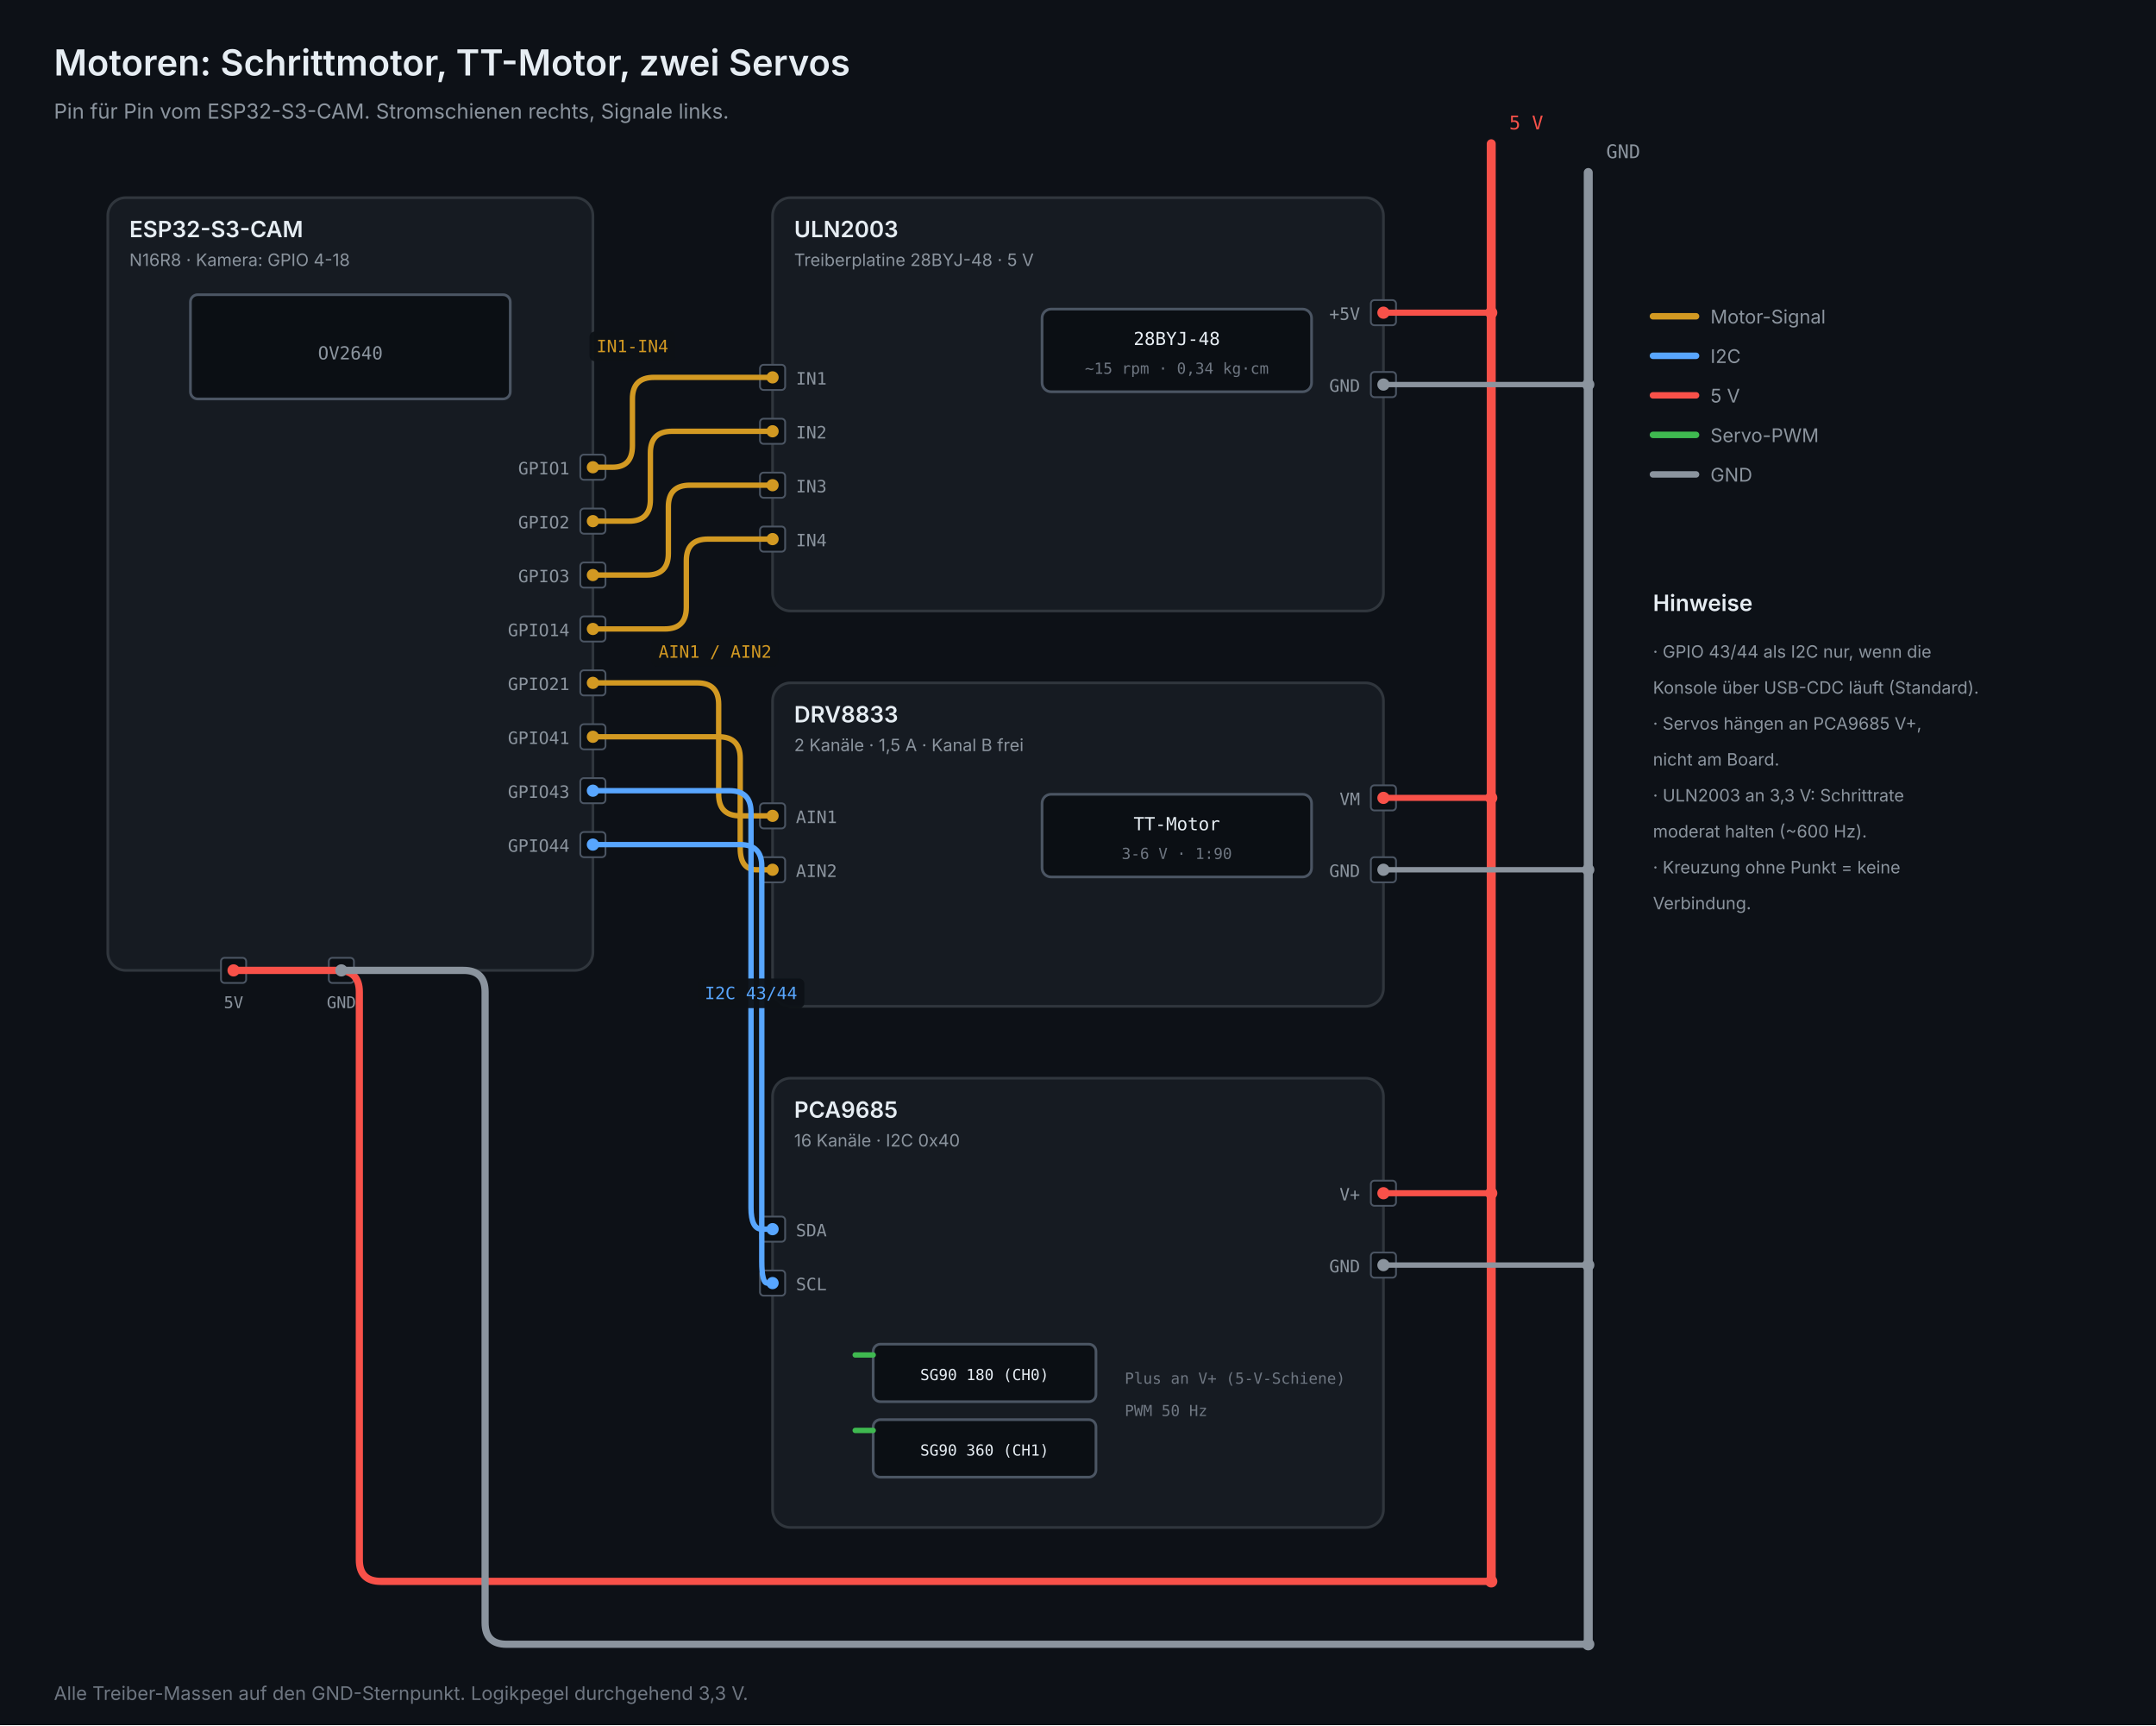
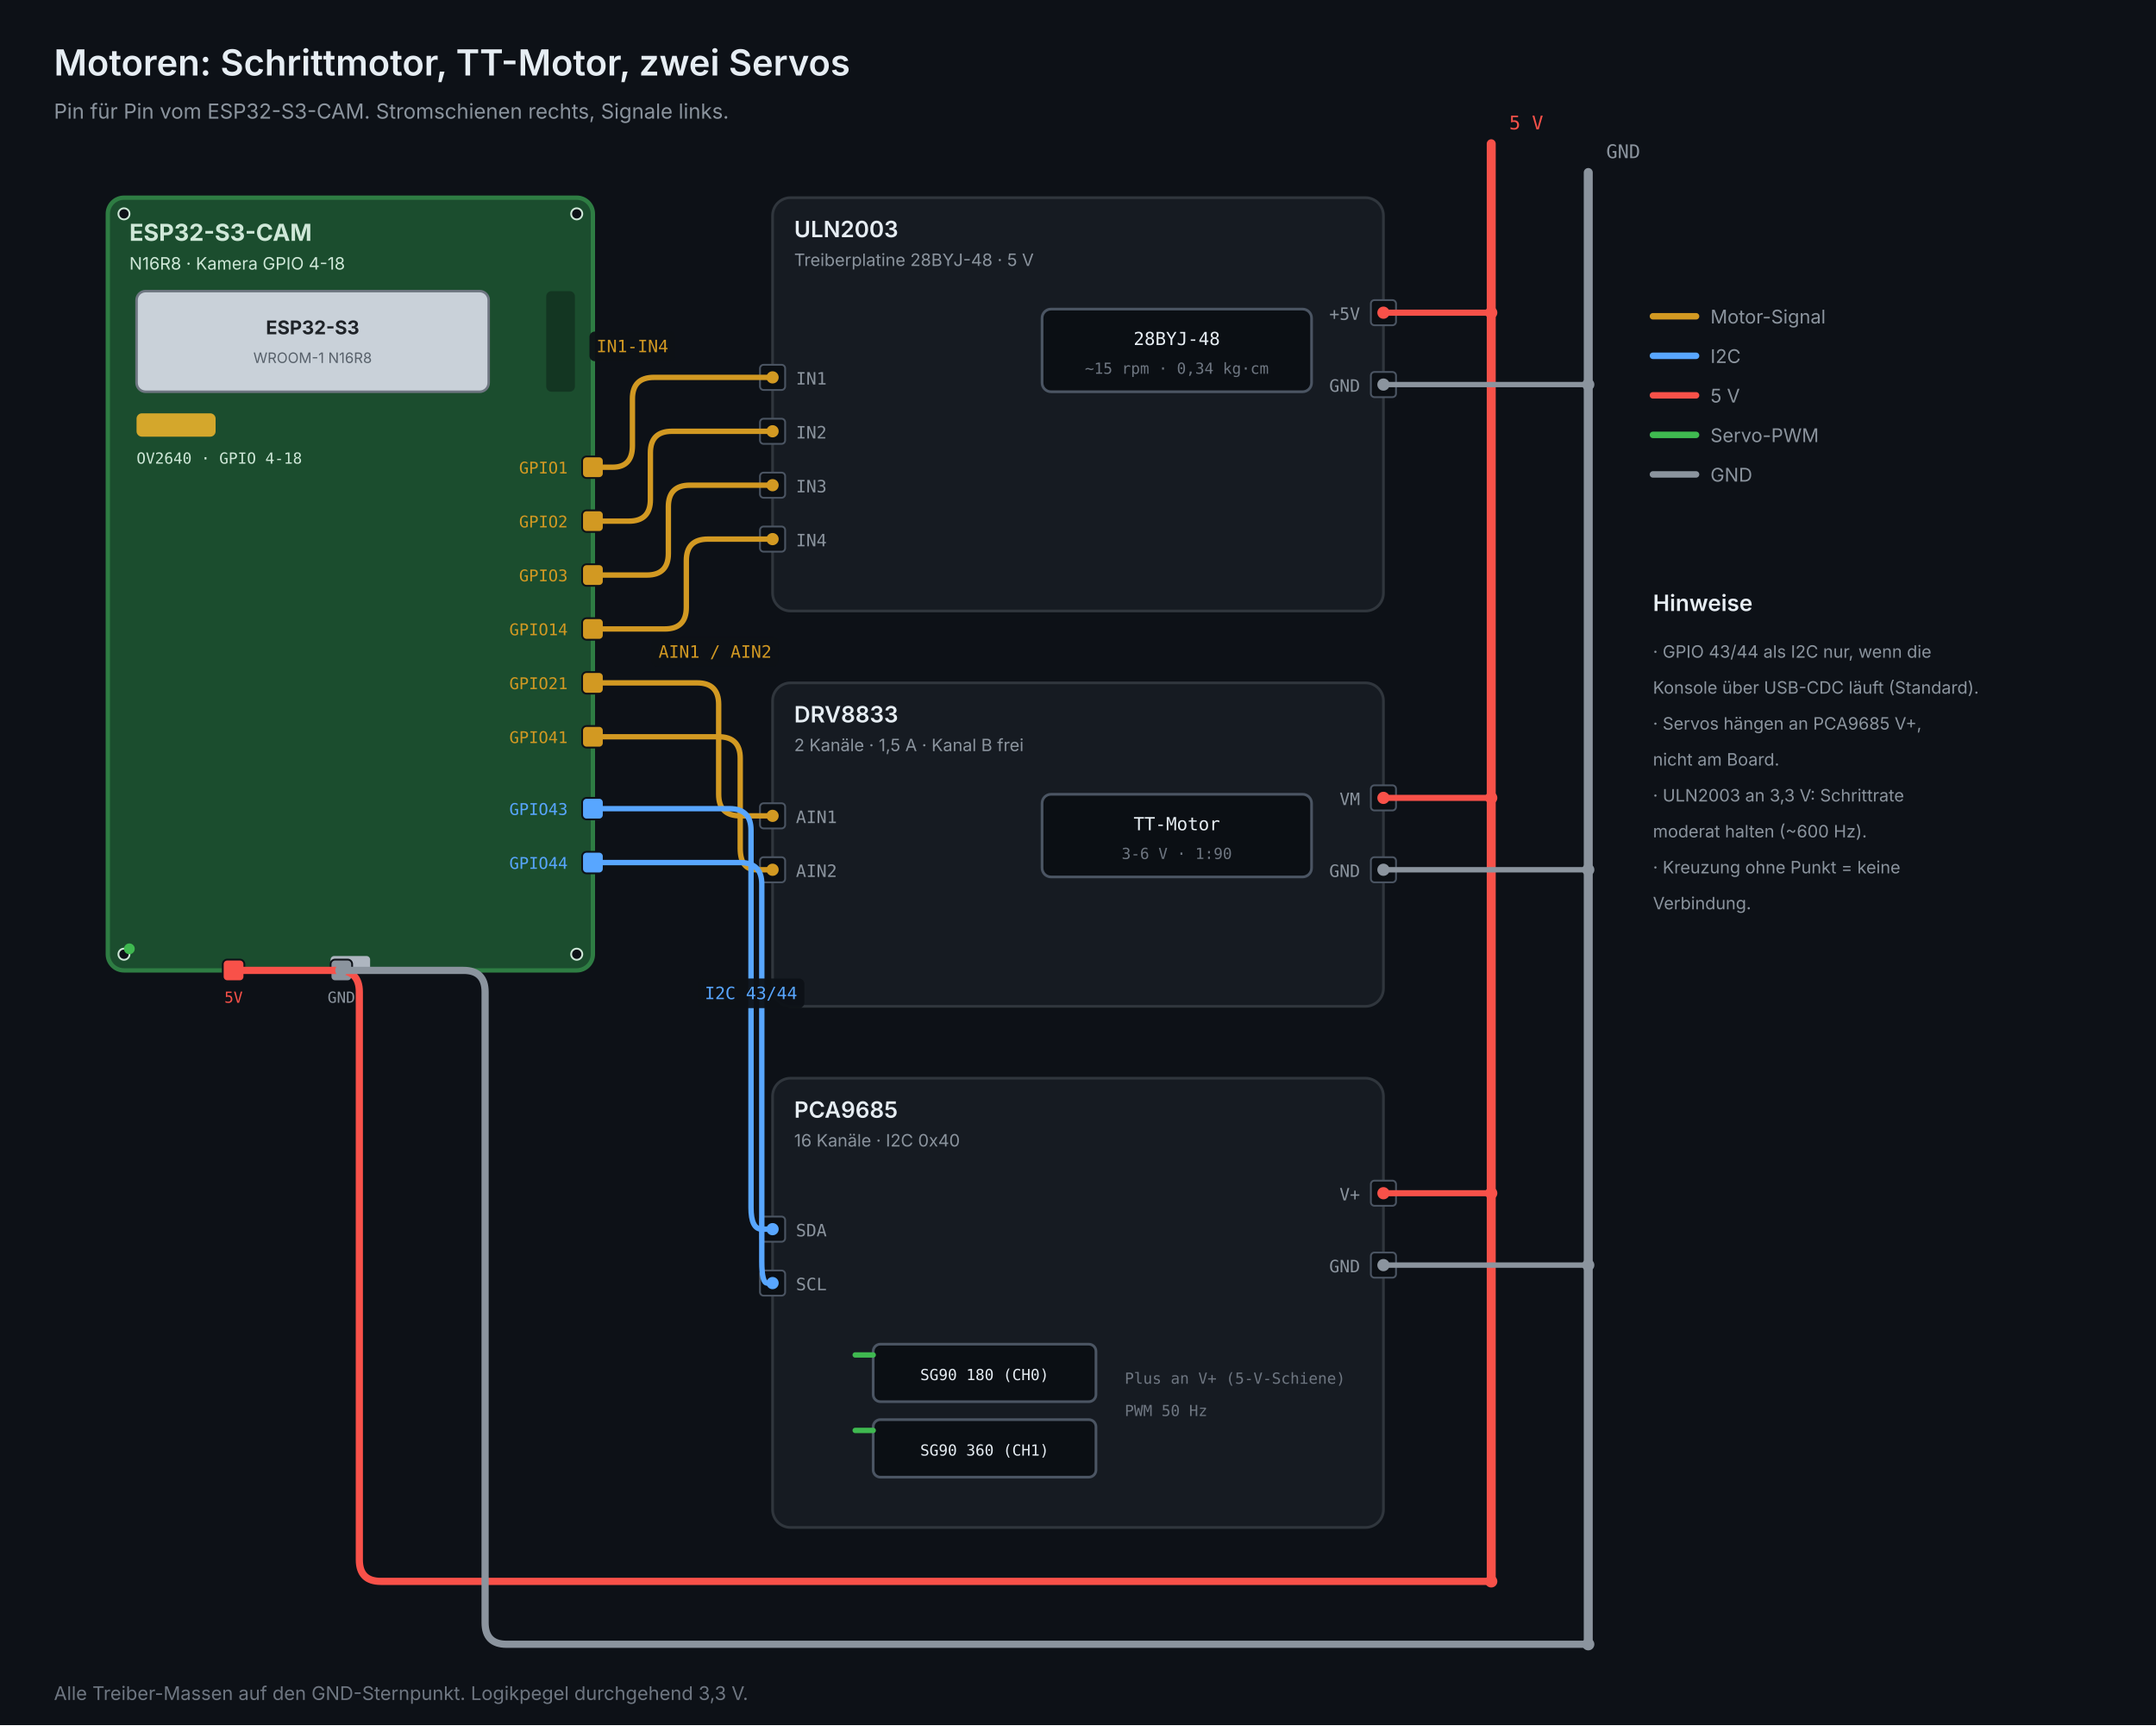
- <svg xmlns="http://www.w3.org/2000/svg" width="1200" height="960" viewBox="0 0 1200 960" role="img" aria-label="Motorverkabelung">
+ <svg xmlns="http://www.w3.org/2000/svg" width="1200" height="960" viewBox="0 0 1200 960" role="img" aria-label="Motorverkabelung (Kamera-Variante)">
  <rect width="1200" height="960" fill="#0d1117" />
  <text x="30.0" y="42.0" font-family="system-ui, -apple-system, 'Segoe UI', sans-serif" font-size="20" fill="#e6edf3" text-anchor="start" font-weight="600">Motoren: Schrittmotor, TT-Motor, zwei Servos</text>
  <text x="30.0" y="66.0" font-family="system-ui, -apple-system, 'Segoe UI', sans-serif" font-size="11.5" fill="#8b949e" text-anchor="start" font-weight="400">Pin für Pin vom ESP32-S3-CAM. Stromschienen rechts, Signale links.</text>
-   <rect x="60.0" y="110.0" width="270.0" height="430.0" rx="10" fill="#161b22" stroke="#30363d" stroke-width="1.5" />
-   <text x="72.0" y="132.0" font-family="system-ui, -apple-system, 'Segoe UI', sans-serif" font-size="12.5" fill="#e6edf3" text-anchor="start" font-weight="600">ESP32-S3-CAM</text>
-   <text x="72.0" y="148.0" font-family="system-ui, -apple-system, 'Segoe UI', sans-serif" font-size="9.5" fill="#8b949e" text-anchor="start" font-weight="400">N16R8 · Kamera: GPIO 4-18</text>
-   <rect x="106.0" y="164.0" width="178.0" height="58.0" rx="4" fill="#0b0f14" stroke="#4b5563" stroke-width="1.5" />
-   <text x="195.0" y="200.0" font-family="ui-monospace, SFMono-Regular, Menlo, Consolas, monospace" font-size="10" fill="#8b949e" text-anchor="middle" font-weight="400">OV2640</text>
-   <rect x="323.0" y="253.0" width="14.0" height="14.0" rx="2" fill="#0b0f14" stroke="#4b5563" stroke-width="1" />
-   <text x="317.0" y="264.0" font-family="ui-monospace, SFMono-Regular, Menlo, Consolas, monospace" font-size="9.5" fill="#8b949e" text-anchor="end" font-weight="400">GPIO1</text>
-   <rect x="323.0" y="283.0" width="14.0" height="14.0" rx="2" fill="#0b0f14" stroke="#4b5563" stroke-width="1" />
-   <text x="317.0" y="294.0" font-family="ui-monospace, SFMono-Regular, Menlo, Consolas, monospace" font-size="9.5" fill="#8b949e" text-anchor="end" font-weight="400">GPIO2</text>
-   <rect x="323.0" y="313.0" width="14.0" height="14.0" rx="2" fill="#0b0f14" stroke="#4b5563" stroke-width="1" />
-   <text x="317.0" y="324.0" font-family="ui-monospace, SFMono-Regular, Menlo, Consolas, monospace" font-size="9.5" fill="#8b949e" text-anchor="end" font-weight="400">GPIO3</text>
-   <rect x="323.0" y="343.0" width="14.0" height="14.0" rx="2" fill="#0b0f14" stroke="#4b5563" stroke-width="1" />
-   <text x="317.0" y="354.0" font-family="ui-monospace, SFMono-Regular, Menlo, Consolas, monospace" font-size="9.5" fill="#8b949e" text-anchor="end" font-weight="400">GPIO14</text>
-   <rect x="323.0" y="373.0" width="14.0" height="14.0" rx="2" fill="#0b0f14" stroke="#4b5563" stroke-width="1" />
-   <text x="317.0" y="384.0" font-family="ui-monospace, SFMono-Regular, Menlo, Consolas, monospace" font-size="9.5" fill="#8b949e" text-anchor="end" font-weight="400">GPIO21</text>
-   <rect x="323.0" y="403.0" width="14.0" height="14.0" rx="2" fill="#0b0f14" stroke="#4b5563" stroke-width="1" />
-   <text x="317.0" y="414.0" font-family="ui-monospace, SFMono-Regular, Menlo, Consolas, monospace" font-size="9.5" fill="#8b949e" text-anchor="end" font-weight="400">GPIO41</text>
-   <rect x="323.0" y="433.0" width="14.0" height="14.0" rx="2" fill="#0b0f14" stroke="#4b5563" stroke-width="1" />
-   <text x="317.0" y="444.0" font-family="ui-monospace, SFMono-Regular, Menlo, Consolas, monospace" font-size="9.5" fill="#8b949e" text-anchor="end" font-weight="400">GPIO43</text>
-   <rect x="323.0" y="463.0" width="14.0" height="14.0" rx="2" fill="#0b0f14" stroke="#4b5563" stroke-width="1" />
-   <text x="317.0" y="474.0" font-family="ui-monospace, SFMono-Regular, Menlo, Consolas, monospace" font-size="9.5" fill="#8b949e" text-anchor="end" font-weight="400">GPIO44</text>
-   <rect x="123.0" y="533.0" width="14.0" height="14.0" rx="2" fill="#0b0f14" stroke="#4b5563" stroke-width="1" />
-   <text x="130.0" y="561.0" font-family="ui-monospace, SFMono-Regular, Menlo, Consolas, monospace" font-size="9" fill="#8b949e" text-anchor="middle" font-weight="400">5V</text>
-   <rect x="183.0" y="533.0" width="14.0" height="14.0" rx="2" fill="#0b0f14" stroke="#4b5563" stroke-width="1" />
-   <text x="190.0" y="561.0" font-family="ui-monospace, SFMono-Regular, Menlo, Consolas, monospace" font-size="9" fill="#8b949e" text-anchor="middle" font-weight="400">GND</text>
+   <rect x="60.0" y="110.0" width="270.0" height="430.0" rx="9" fill="#1b4d2e" stroke="#2e7d43" stroke-width="2.4" />
+   <circle cx="69" cy="119" r="3.1" fill="#0d1117" stroke="#cfe8d8" stroke-width="1" />
+   <circle cx="321" cy="119" r="3.1" fill="#0d1117" stroke="#cfe8d8" stroke-width="1" />
+   <circle cx="69" cy="531" r="3.1" fill="#0d1117" stroke="#cfe8d8" stroke-width="1" />
+   <circle cx="321" cy="531" r="3.1" fill="#0d1117" stroke="#cfe8d8" stroke-width="1" />
+   <text x="72.0" y="134.0" font-family="system-ui, -apple-system, 'Segoe UI', sans-serif" font-size="13" fill="#cfe8d8" text-anchor="start" font-weight="700">ESP32-S3-CAM</text>
+   <text x="72.0" y="150.0" font-family="system-ui, -apple-system, 'Segoe UI', sans-serif" font-size="9.5" fill="#cfe8d8" text-anchor="start" font-weight="400">N16R8 · Kamera GPIO 4-18</text>
+   <rect x="304.0" y="162.0" width="16.0" height="56.0" rx="3" fill="#133622" stroke-width="1.5" />
+   <rect x="76.0" y="162.0" width="196.0" height="56.0" rx="5" fill="#c9d1d9" stroke="#6e7681" stroke-width="1.4" />
+   <text x="174.0" y="186.0" font-family="system-ui, -apple-system, 'Segoe UI', sans-serif" font-size="10.5" fill="#1f2328" text-anchor="middle" font-weight="700">ESP32-S3</text>
+   <text x="174.0" y="202.0" font-family="system-ui, -apple-system, 'Segoe UI', sans-serif" font-size="8" fill="#57606a" text-anchor="middle" font-weight="400">WROOM-1 N16R8</text>
+   <rect x="76.0" y="230.0" width="44.0" height="13.0" rx="3" fill="#d4a72c" stroke-width="1.5" />
+   <text x="76.0" y="258.0" font-family="ui-monospace, SFMono-Regular, Menlo, Consolas, monospace" font-size="8.5" fill="#cfe8d8" text-anchor="start" font-weight="400">OV2640 · GPIO 4-18</text>
+   <rect x="184.0" y="532.0" width="22.0" height="8.0" rx="2" fill="#aeb6c0" stroke-width="1.5" />
+   <circle cx="72" cy="528" r="3" fill="#3fb950" />
+   <rect x="324.0" y="254.0" width="12.0" height="12.0" rx="2.5" fill="#d29922" stroke="#0d1117" stroke-width="1" />
+   <text x="316.0" y="263.5" font-family="ui-monospace, SFMono-Regular, Menlo, Consolas, monospace" font-size="9" fill="#d29922" text-anchor="end" font-weight="400">GPIO1</text>
+   <rect x="324.0" y="284.0" width="12.0" height="12.0" rx="2.5" fill="#d29922" stroke="#0d1117" stroke-width="1" />
+   <text x="316.0" y="293.5" font-family="ui-monospace, SFMono-Regular, Menlo, Consolas, monospace" font-size="9" fill="#d29922" text-anchor="end" font-weight="400">GPIO2</text>
+   <rect x="324.0" y="314.0" width="12.0" height="12.0" rx="2.5" fill="#d29922" stroke="#0d1117" stroke-width="1" />
+   <text x="316.0" y="323.5" font-family="ui-monospace, SFMono-Regular, Menlo, Consolas, monospace" font-size="9" fill="#d29922" text-anchor="end" font-weight="400">GPIO3</text>
+   <rect x="324.0" y="344.0" width="12.0" height="12.0" rx="2.5" fill="#d29922" stroke="#0d1117" stroke-width="1" />
+   <text x="316.0" y="353.5" font-family="ui-monospace, SFMono-Regular, Menlo, Consolas, monospace" font-size="9" fill="#d29922" text-anchor="end" font-weight="400">GPIO14</text>
+   <rect x="324.0" y="374.0" width="12.0" height="12.0" rx="2.5" fill="#d29922" stroke="#0d1117" stroke-width="1" />
+   <text x="316.0" y="383.5" font-family="ui-monospace, SFMono-Regular, Menlo, Consolas, monospace" font-size="9" fill="#d29922" text-anchor="end" font-weight="400">GPIO21</text>
+   <rect x="324.0" y="404.0" width="12.0" height="12.0" rx="2.5" fill="#d29922" stroke="#0d1117" stroke-width="1" />
+   <text x="316.0" y="413.5" font-family="ui-monospace, SFMono-Regular, Menlo, Consolas, monospace" font-size="9" fill="#d29922" text-anchor="end" font-weight="400">GPIO41</text>
+   <rect x="324.0" y="444.0" width="12.0" height="12.0" rx="2.5" fill="#58a6ff" stroke="#0d1117" stroke-width="1" />
+   <text x="316.0" y="453.5" font-family="ui-monospace, SFMono-Regular, Menlo, Consolas, monospace" font-size="9" fill="#58a6ff" text-anchor="end" font-weight="400">GPIO43</text>
+   <rect x="324.0" y="474.0" width="12.0" height="12.0" rx="2.5" fill="#58a6ff" stroke="#0d1117" stroke-width="1" />
+   <text x="316.0" y="483.5" font-family="ui-monospace, SFMono-Regular, Menlo, Consolas, monospace" font-size="9" fill="#58a6ff" text-anchor="end" font-weight="400">GPIO44</text>
+   <rect x="124.0" y="534.0" width="12.0" height="12.0" rx="2.5" fill="#f85149" stroke="#0d1117" stroke-width="1" />
+   <text x="130.0" y="558.0" font-family="ui-monospace, SFMono-Regular, Menlo, Consolas, monospace" font-size="8.5" fill="#f85149" text-anchor="middle" font-weight="400">5V</text>
+   <rect x="184.0" y="534.0" width="12.0" height="12.0" rx="2.5" fill="#8b949e" stroke="#0d1117" stroke-width="1" />
+   <text x="190.0" y="558.0" font-family="ui-monospace, SFMono-Regular, Menlo, Consolas, monospace" font-size="8.5" fill="#8b949e" text-anchor="middle" font-weight="400">GND</text>
  <rect x="430.0" y="110.0" width="340.0" height="230.0" rx="10" fill="#161b22" stroke="#30363d" stroke-width="1.5" />
  <text x="442.0" y="132.0" font-family="system-ui, -apple-system, 'Segoe UI', sans-serif" font-size="12.5" fill="#e6edf3" text-anchor="start" font-weight="600">ULN2003</text>
  <text x="442.0" y="148.0" font-family="system-ui, -apple-system, 'Segoe UI', sans-serif" font-size="9.5" fill="#8b949e" text-anchor="start" font-weight="400">Treiberplatine 28BYJ-48 · 5 V</text>
  <rect x="423.0" y="203.0" width="14.0" height="14.0" rx="2" fill="#0b0f14" stroke="#4b5563" stroke-width="1" />
  <text x="443.0" y="214.0" font-family="ui-monospace, SFMono-Regular, Menlo, Consolas, monospace" font-size="9.5" fill="#8b949e" text-anchor="start" font-weight="400">IN1</text>
  <rect x="423.0" y="233.0" width="14.0" height="14.0" rx="2" fill="#0b0f14" stroke="#4b5563" stroke-width="1" />
  <text x="443.0" y="244.0" font-family="ui-monospace, SFMono-Regular, Menlo, Consolas, monospace" font-size="9.5" fill="#8b949e" text-anchor="start" font-weight="400">IN2</text>
  <rect x="423.0" y="263.0" width="14.0" height="14.0" rx="2" fill="#0b0f14" stroke="#4b5563" stroke-width="1" />
  <text x="443.0" y="274.0" font-family="ui-monospace, SFMono-Regular, Menlo, Consolas, monospace" font-size="9.5" fill="#8b949e" text-anchor="start" font-weight="400">IN3</text>
  <rect x="423.0" y="293.0" width="14.0" height="14.0" rx="2" fill="#0b0f14" stroke="#4b5563" stroke-width="1" />
  <text x="443.0" y="304.0" font-family="ui-monospace, SFMono-Regular, Menlo, Consolas, monospace" font-size="9.5" fill="#8b949e" text-anchor="start" font-weight="400">IN4</text>
  <rect x="580.0" y="172.0" width="150.0" height="46.0" rx="5" fill="#0b0f14" stroke="#4b5563" stroke-width="1.5" />
  <text x="655.0" y="192.0" font-family="ui-monospace, SFMono-Regular, Menlo, Consolas, monospace" font-size="10" fill="#e6edf3" text-anchor="middle" font-weight="400">28BYJ-48</text>
  <text x="655.0" y="208.0" font-family="ui-monospace, SFMono-Regular, Menlo, Consolas, monospace" font-size="8.5" fill="#6e7681" text-anchor="middle" font-weight="400">~15 rpm · 0,34 kg·cm</text>
  <rect x="763.0" y="167.0" width="14.0" height="14.0" rx="2" fill="#0b0f14" stroke="#4b5563" stroke-width="1" />
  <text x="757.0" y="178.0" font-family="ui-monospace, SFMono-Regular, Menlo, Consolas, monospace" font-size="9.5" fill="#8b949e" text-anchor="end" font-weight="400">+5V</text>
  <rect x="763.0" y="207.0" width="14.0" height="14.0" rx="2" fill="#0b0f14" stroke="#4b5563" stroke-width="1" />
  <text x="757.0" y="218.0" font-family="ui-monospace, SFMono-Regular, Menlo, Consolas, monospace" font-size="9.5" fill="#8b949e" text-anchor="end" font-weight="400">GND</text>
  <rect x="430.0" y="380.0" width="340.0" height="180.0" rx="10" fill="#161b22" stroke="#30363d" stroke-width="1.5" />
  <text x="442.0" y="402.0" font-family="system-ui, -apple-system, 'Segoe UI', sans-serif" font-size="12.5" fill="#e6edf3" text-anchor="start" font-weight="600">DRV8833</text>
  <text x="442.0" y="418.0" font-family="system-ui, -apple-system, 'Segoe UI', sans-serif" font-size="9.5" fill="#8b949e" text-anchor="start" font-weight="400">2 Kanäle · 1,5 A · Kanal B frei</text>
  <rect x="423.0" y="447.0" width="14.0" height="14.0" rx="2" fill="#0b0f14" stroke="#4b5563" stroke-width="1" />
  <text x="443.0" y="458.0" font-family="ui-monospace, SFMono-Regular, Menlo, Consolas, monospace" font-size="9.5" fill="#8b949e" text-anchor="start" font-weight="400">AIN1</text>
  <rect x="423.0" y="477.0" width="14.0" height="14.0" rx="2" fill="#0b0f14" stroke="#4b5563" stroke-width="1" />
  <text x="443.0" y="488.0" font-family="ui-monospace, SFMono-Regular, Menlo, Consolas, monospace" font-size="9.5" fill="#8b949e" text-anchor="start" font-weight="400">AIN2</text>
  <rect x="580.0" y="442.0" width="150.0" height="46.0" rx="5" fill="#0b0f14" stroke="#4b5563" stroke-width="1.5" />
  <text x="655.0" y="462.0" font-family="ui-monospace, SFMono-Regular, Menlo, Consolas, monospace" font-size="10" fill="#e6edf3" text-anchor="middle" font-weight="400">TT-Motor</text>
  <text x="655.0" y="478.0" font-family="ui-monospace, SFMono-Regular, Menlo, Consolas, monospace" font-size="8.5" fill="#6e7681" text-anchor="middle" font-weight="400">3-6 V · 1:90</text>
  <rect x="763.0" y="437.0" width="14.0" height="14.0" rx="2" fill="#0b0f14" stroke="#4b5563" stroke-width="1" />
  <text x="757.0" y="448.0" font-family="ui-monospace, SFMono-Regular, Menlo, Consolas, monospace" font-size="9.5" fill="#8b949e" text-anchor="end" font-weight="400">VM</text>
  <rect x="763.0" y="477.0" width="14.0" height="14.0" rx="2" fill="#0b0f14" stroke="#4b5563" stroke-width="1" />
  <text x="757.0" y="488.0" font-family="ui-monospace, SFMono-Regular, Menlo, Consolas, monospace" font-size="9.5" fill="#8b949e" text-anchor="end" font-weight="400">GND</text>
  <rect x="430.0" y="600.0" width="340.0" height="250.0" rx="10" fill="#161b22" stroke="#30363d" stroke-width="1.5" />
  <text x="442.0" y="622.0" font-family="system-ui, -apple-system, 'Segoe UI', sans-serif" font-size="12.5" fill="#e6edf3" text-anchor="start" font-weight="600">PCA9685</text>
  <text x="442.0" y="638.0" font-family="system-ui, -apple-system, 'Segoe UI', sans-serif" font-size="9.5" fill="#8b949e" text-anchor="start" font-weight="400">16 Kanäle · I2C 0x40</text>
  <rect x="423.0" y="677.0" width="14.0" height="14.0" rx="2" fill="#0b0f14" stroke="#4b5563" stroke-width="1" />
  <text x="443.0" y="688.0" font-family="ui-monospace, SFMono-Regular, Menlo, Consolas, monospace" font-size="9.5" fill="#8b949e" text-anchor="start" font-weight="400">SDA</text>
  <rect x="423.0" y="707.0" width="14.0" height="14.0" rx="2" fill="#0b0f14" stroke="#4b5563" stroke-width="1" />
  <text x="443.0" y="718.0" font-family="ui-monospace, SFMono-Regular, Menlo, Consolas, monospace" font-size="9.5" fill="#8b949e" text-anchor="start" font-weight="400">SCL</text>
  <rect x="486.0" y="748.0" width="124.0" height="32.0" rx="4" fill="#0b0f14" stroke="#4b5563" stroke-width="1.5" />
  <text x="548.0" y="768.0" font-family="ui-monospace, SFMono-Regular, Menlo, Consolas, monospace" font-size="8.5" fill="#e6edf3" text-anchor="middle" font-weight="400">SG90 180 (CH0)</text>
  <rect x="486.0" y="790.0" width="124.0" height="32.0" rx="4" fill="#0b0f14" stroke="#4b5563" stroke-width="1.5" />
  <text x="548.0" y="810.0" font-family="ui-monospace, SFMono-Regular, Menlo, Consolas, monospace" font-size="8.5" fill="#e6edf3" text-anchor="middle" font-weight="400">SG90 360 (CH1)</text>
  <path d="M 476,754 L 486,754" fill="none" stroke="#3fb950" stroke-width="3" stroke-linecap="round" stroke-linejoin="round" opacity="1.0" />
  <path d="M 476,796 L 486,796" fill="none" stroke="#3fb950" stroke-width="3" stroke-linecap="round" stroke-linejoin="round" opacity="1.0" />
  <text x="626.0" y="770.0" font-family="ui-monospace, SFMono-Regular, Menlo, Consolas, monospace" font-size="8.5" fill="#6e7681" text-anchor="start" font-weight="400">Plus an V+ (5-V-Schiene)</text>
  <text x="626.0" y="788.0" font-family="ui-monospace, SFMono-Regular, Menlo, Consolas, monospace" font-size="8.5" fill="#6e7681" text-anchor="start" font-weight="400">PWM 50 Hz</text>
  <rect x="763.0" y="657.0" width="14.0" height="14.0" rx="2" fill="#0b0f14" stroke="#4b5563" stroke-width="1" />
  <text x="757.0" y="668.0" font-family="ui-monospace, SFMono-Regular, Menlo, Consolas, monospace" font-size="9.5" fill="#8b949e" text-anchor="end" font-weight="400">V+</text>
  <rect x="763.0" y="697.0" width="14.0" height="14.0" rx="2" fill="#0b0f14" stroke="#4b5563" stroke-width="1" />
  <text x="757.0" y="708.0" font-family="ui-monospace, SFMono-Regular, Menlo, Consolas, monospace" font-size="9.5" fill="#8b949e" text-anchor="end" font-weight="400">GND</text>
  <path d="M 330.0,260.0 L 341.0,260.0 Q 352.0,260.0 352.0,248.0 L 352.0,222.0 Q 352.0,210.0 364.0,210.0 L 430.0,210.0" fill="none" stroke="#d29922" stroke-width="3" stroke-linecap="round" stroke-linejoin="round" opacity="1.0" />
  <circle cx="330.0" cy="260.0" r="3.4" fill="#d29922" />
  <circle cx="430.0" cy="210.0" r="3.4" fill="#d29922" />
  <path d="M 330.0,290.0 L 350.0,290.0 Q 362.0,290.0 362.0,278.0 L 362.0,252.0 Q 362.0,240.0 374.0,240.0 L 430.0,240.0" fill="none" stroke="#d29922" stroke-width="3" stroke-linecap="round" stroke-linejoin="round" opacity="1.0" />
  <circle cx="330.0" cy="290.0" r="3.4" fill="#d29922" />
  <circle cx="430.0" cy="240.0" r="3.4" fill="#d29922" />
  <path d="M 330.0,320.0 L 360.0,320.0 Q 372.0,320.0 372.0,308.0 L 372.0,282.0 Q 372.0,270.0 384.0,270.0 L 430.0,270.0" fill="none" stroke="#d29922" stroke-width="3" stroke-linecap="round" stroke-linejoin="round" opacity="1.0" />
  <circle cx="330.0" cy="320.0" r="3.4" fill="#d29922" />
  <circle cx="430.0" cy="270.0" r="3.4" fill="#d29922" />
  <path d="M 330.0,350.0 L 370.0,350.0 Q 382.0,350.0 382.0,338.0 L 382.0,312.0 Q 382.0,300.0 394.0,300.0 L 430.0,300.0" fill="none" stroke="#d29922" stroke-width="3" stroke-linecap="round" stroke-linejoin="round" opacity="1.0" />
  <circle cx="330.0" cy="350.0" r="3.4" fill="#d29922" />
  <circle cx="430.0" cy="300.0" r="3.4" fill="#d29922" />
  <rect x="328.1" y="184.5" width="47.9" height="16.5" rx="3" fill="#0d1117" fill-opacity="0.95" />
  <text x="352.0" y="196.0" font-family="ui-monospace, SFMono-Regular, Menlo, Consolas, monospace" font-size="9.5" fill="#d29922" text-anchor="middle" font-weight="400">IN1-IN4</text>
  <path d="M 330.0,380.0 L 388.0,380.0 Q 400.0,380.0 400.0,392.0 L 400.0,442.0 Q 400.0,454.0 412.0,454.0 L 430.0,454.0" fill="none" stroke="#d29922" stroke-width="3" stroke-linecap="round" stroke-linejoin="round" opacity="1.0" />
  <circle cx="330.0" cy="380.0" r="3.4" fill="#d29922" />
  <circle cx="430.0" cy="454.0" r="3.4" fill="#d29922" />
  <path d="M 330.0,410.0 L 400.0,410.0 Q 412.0,410.0 412.0,422.0 L 412.0,472.0 Q 412.0,484.0 421.0,484.0 L 430.0,484.0" fill="none" stroke="#d29922" stroke-width="3" stroke-linecap="round" stroke-linejoin="round" opacity="1.0" />
  <circle cx="330.0" cy="410.0" r="3.4" fill="#d29922" />
  <circle cx="430.0" cy="484.0" r="3.4" fill="#d29922" />
  <rect x="362.6" y="354.5" width="70.7" height="16.5" rx="3" fill="#0d1117" fill-opacity="0.95" />
  <text x="398.0" y="366.0" font-family="ui-monospace, SFMono-Regular, Menlo, Consolas, monospace" font-size="9.5" fill="#d29922" text-anchor="middle" font-weight="400">AIN1 / AIN2</text>
-   <path d="M 330.0,440.0 L 406.0,440.0 Q 418.0,440.0 418.0,452.0 L 418.0,672.0 Q 418.0,684.0 424.0,684.0 L 430.0,684.0" fill="none" stroke="#58a6ff" stroke-width="3" stroke-linecap="round" stroke-linejoin="round" opacity="1.0" />
-   <circle cx="330.0" cy="440.0" r="3.4" fill="#58a6ff" />
+   <path d="M 330.0,450.0 L 406.0,450.0 Q 418.0,450.0 418.0,462.0 L 418.0,672.0 Q 418.0,684.0 424.0,684.0 L 430.0,684.0" fill="none" stroke="#58a6ff" stroke-width="3" stroke-linecap="round" stroke-linejoin="round" opacity="1.0" />
+   <circle cx="330.0" cy="450.0" r="3.4" fill="#58a6ff" />
  <circle cx="430.0" cy="684.0" r="3.4" fill="#58a6ff" />
-   <path d="M 330.0,470.0 L 412.0,470.0 Q 424.0,470.0 424.0,482.0 L 424.0,702.0 Q 424.0,714.0 427.0,714.0 L 430.0,714.0" fill="none" stroke="#58a6ff" stroke-width="3" stroke-linecap="round" stroke-linejoin="round" opacity="1.0" />
-   <circle cx="330.0" cy="470.0" r="3.4" fill="#58a6ff" />
+   <path d="M 330.0,480.0 L 412.0,480.0 Q 424.0,480.0 424.0,492.0 L 424.0,702.0 Q 424.0,714.0 427.0,714.0 L 430.0,714.0" fill="none" stroke="#58a6ff" stroke-width="3" stroke-linecap="round" stroke-linejoin="round" opacity="1.0" />
+   <circle cx="330.0" cy="480.0" r="3.4" fill="#58a6ff" />
  <circle cx="430.0" cy="714.0" r="3.4" fill="#58a6ff" />
  <rect x="388.4" y="544.5" width="59.3" height="16.5" rx="3" fill="#0d1117" fill-opacity="0.95" />
  <text x="418.0" y="556.0" font-family="ui-monospace, SFMono-Regular, Menlo, Consolas, monospace" font-size="9.5" fill="#58a6ff" text-anchor="middle" font-weight="400">I2C 43/44</text>
  <path d="M 830,80 L 830,880" fill="none" stroke="#f85149" stroke-width="5" stroke-linecap="round" stroke-linejoin="round" opacity="1.0" />
  <text x="840.0" y="72.0" font-family="ui-monospace, SFMono-Regular, Menlo, Consolas, monospace" font-size="10.5" fill="#f85149" text-anchor="start" font-weight="400">5 V</text>
  <path d="M 884,96 L 884,915" fill="none" stroke="#8b949e" stroke-width="5" stroke-linecap="round" stroke-linejoin="round" opacity="1.0" />
  <text x="894.0" y="88.0" font-family="ui-monospace, SFMono-Regular, Menlo, Consolas, monospace" font-size="10.5" fill="#8b949e" text-anchor="start" font-weight="400">GND</text>
  <path d="M 770.0,174.0 L 830.0,174.0" fill="none" stroke="#f85149" stroke-width="3.4" stroke-linecap="round" stroke-linejoin="round" opacity="1.0" />
  <circle cx="770.0" cy="174.0" r="3.4" fill="#f85149" />
  <circle cx="830.0" cy="174.0" r="3.4" fill="#f85149" />
  <path d="M 770.0,444.0 L 830.0,444.0" fill="none" stroke="#f85149" stroke-width="3.4" stroke-linecap="round" stroke-linejoin="round" opacity="1.0" />
  <circle cx="770.0" cy="444.0" r="3.4" fill="#f85149" />
  <circle cx="830.0" cy="444.0" r="3.4" fill="#f85149" />
  <path d="M 770.0,664.0 L 830.0,664.0" fill="none" stroke="#f85149" stroke-width="3.4" stroke-linecap="round" stroke-linejoin="round" opacity="1.0" />
  <circle cx="770.0" cy="664.0" r="3.4" fill="#f85149" />
  <circle cx="830.0" cy="664.0" r="3.4" fill="#f85149" />
  <path d="M 770.0,214.0 L 884.0,214.0" fill="none" stroke="#8b949e" stroke-width="3" stroke-linecap="round" stroke-linejoin="round" opacity="1.0" />
  <circle cx="770.0" cy="214.0" r="3.4" fill="#8b949e" />
  <circle cx="884.0" cy="214.0" r="3.4" fill="#8b949e" />
  <path d="M 770.0,484.0 L 884.0,484.0" fill="none" stroke="#8b949e" stroke-width="3" stroke-linecap="round" stroke-linejoin="round" opacity="1.0" />
  <circle cx="770.0" cy="484.0" r="3.4" fill="#8b949e" />
  <circle cx="884.0" cy="484.0" r="3.4" fill="#8b949e" />
  <path d="M 770.0,704.0 L 884.0,704.0" fill="none" stroke="#8b949e" stroke-width="3" stroke-linecap="round" stroke-linejoin="round" opacity="1.0" />
  <circle cx="770.0" cy="704.0" r="3.4" fill="#8b949e" />
  <circle cx="884.0" cy="704.0" r="3.4" fill="#8b949e" />
  <path d="M 130.0,540.0 L 188.0,540.0 Q 200.0,540.0 200.0,552.0 L 200.0,868.0 Q 200.0,880.0 212.0,880.0 L 830.0,880.0" fill="none" stroke="#f85149" stroke-width="4" stroke-linecap="round" stroke-linejoin="round" opacity="1.0" />
  <circle cx="130.0" cy="540.0" r="3.4" fill="#f85149" />
  <circle cx="830.0" cy="880.0" r="3.4" fill="#f85149" />
  <path d="M 190.0,540.0 L 258.0,540.0 Q 270.0,540.0 270.0,552.0 L 270.0,903.0 Q 270.0,915.0 282.0,915.0 L 884.0,915.0" fill="none" stroke="#8b949e" stroke-width="4" stroke-linecap="round" stroke-linejoin="round" opacity="1.0" />
  <circle cx="190.0" cy="540.0" r="3.4" fill="#8b949e" />
  <circle cx="884.0" cy="915.0" r="3.4" fill="#8b949e" />
  <path d="M 920,176 L 944,176" stroke="#d29922" stroke-width="3.6" stroke-linecap="round" />
  <text x="952.0" y="180.0" font-family="system-ui, -apple-system, 'Segoe UI', sans-serif" font-size="10.5" fill="#8b949e" text-anchor="start" font-weight="400">Motor-Signal</text>
  <path d="M 920,198 L 944,198" stroke="#58a6ff" stroke-width="3.6" stroke-linecap="round" />
  <text x="952.0" y="202.0" font-family="system-ui, -apple-system, 'Segoe UI', sans-serif" font-size="10.5" fill="#8b949e" text-anchor="start" font-weight="400">I2C</text>
  <path d="M 920,220 L 944,220" stroke="#f85149" stroke-width="3.6" stroke-linecap="round" />
  <text x="952.0" y="224.0" font-family="system-ui, -apple-system, 'Segoe UI', sans-serif" font-size="10.5" fill="#8b949e" text-anchor="start" font-weight="400">5 V</text>
  <path d="M 920,242 L 944,242" stroke="#3fb950" stroke-width="3.6" stroke-linecap="round" />
  <text x="952.0" y="246.0" font-family="system-ui, -apple-system, 'Segoe UI', sans-serif" font-size="10.5" fill="#8b949e" text-anchor="start" font-weight="400">Servo-PWM</text>
  <path d="M 920,264 L 944,264" stroke="#8b949e" stroke-width="3.6" stroke-linecap="round" />
  <text x="952.0" y="268.0" font-family="system-ui, -apple-system, 'Segoe UI', sans-serif" font-size="10.5" fill="#8b949e" text-anchor="start" font-weight="400">GND</text>
  <text x="920.0" y="340.0" font-family="system-ui, -apple-system, 'Segoe UI', sans-serif" font-size="12.5" fill="#e6edf3" text-anchor="start" font-weight="600">Hinweise</text>
  <text x="920.0" y="366.0" font-family="system-ui, -apple-system, 'Segoe UI', sans-serif" font-size="9.5" fill="#8b949e" text-anchor="start" font-weight="400">· GPIO 43/44 als I2C nur, wenn die</text>
  <text x="920.0" y="386.0" font-family="system-ui, -apple-system, 'Segoe UI', sans-serif" font-size="9.5" fill="#8b949e" text-anchor="start" font-weight="400">  Konsole über USB-CDC läuft (Standard).</text>
  <text x="920.0" y="406.0" font-family="system-ui, -apple-system, 'Segoe UI', sans-serif" font-size="9.5" fill="#8b949e" text-anchor="start" font-weight="400">· Servos hängen an PCA9685 V+,</text>
  <text x="920.0" y="426.0" font-family="system-ui, -apple-system, 'Segoe UI', sans-serif" font-size="9.5" fill="#8b949e" text-anchor="start" font-weight="400">  nicht am Board.</text>
  <text x="920.0" y="446.0" font-family="system-ui, -apple-system, 'Segoe UI', sans-serif" font-size="9.5" fill="#8b949e" text-anchor="start" font-weight="400">· ULN2003 an 3,3 V: Schrittrate</text>
  <text x="920.0" y="466.0" font-family="system-ui, -apple-system, 'Segoe UI', sans-serif" font-size="9.5" fill="#8b949e" text-anchor="start" font-weight="400">  moderat halten (~600 Hz).</text>
  <text x="920.0" y="486.0" font-family="system-ui, -apple-system, 'Segoe UI', sans-serif" font-size="9.5" fill="#8b949e" text-anchor="start" font-weight="400">· Kreuzung ohne Punkt = keine</text>
  <text x="920.0" y="506.0" font-family="system-ui, -apple-system, 'Segoe UI', sans-serif" font-size="9.5" fill="#8b949e" text-anchor="start" font-weight="400">  Verbindung.</text>
  <text x="30.0" y="946.0" font-family="system-ui, -apple-system, 'Segoe UI', sans-serif" font-size="10.5" fill="#6e7681" text-anchor="start" font-weight="400">Alle Treiber-Massen auf den GND-Sternpunkt. Logikpegel durchgehend 3,3 V.</text>
</svg>
